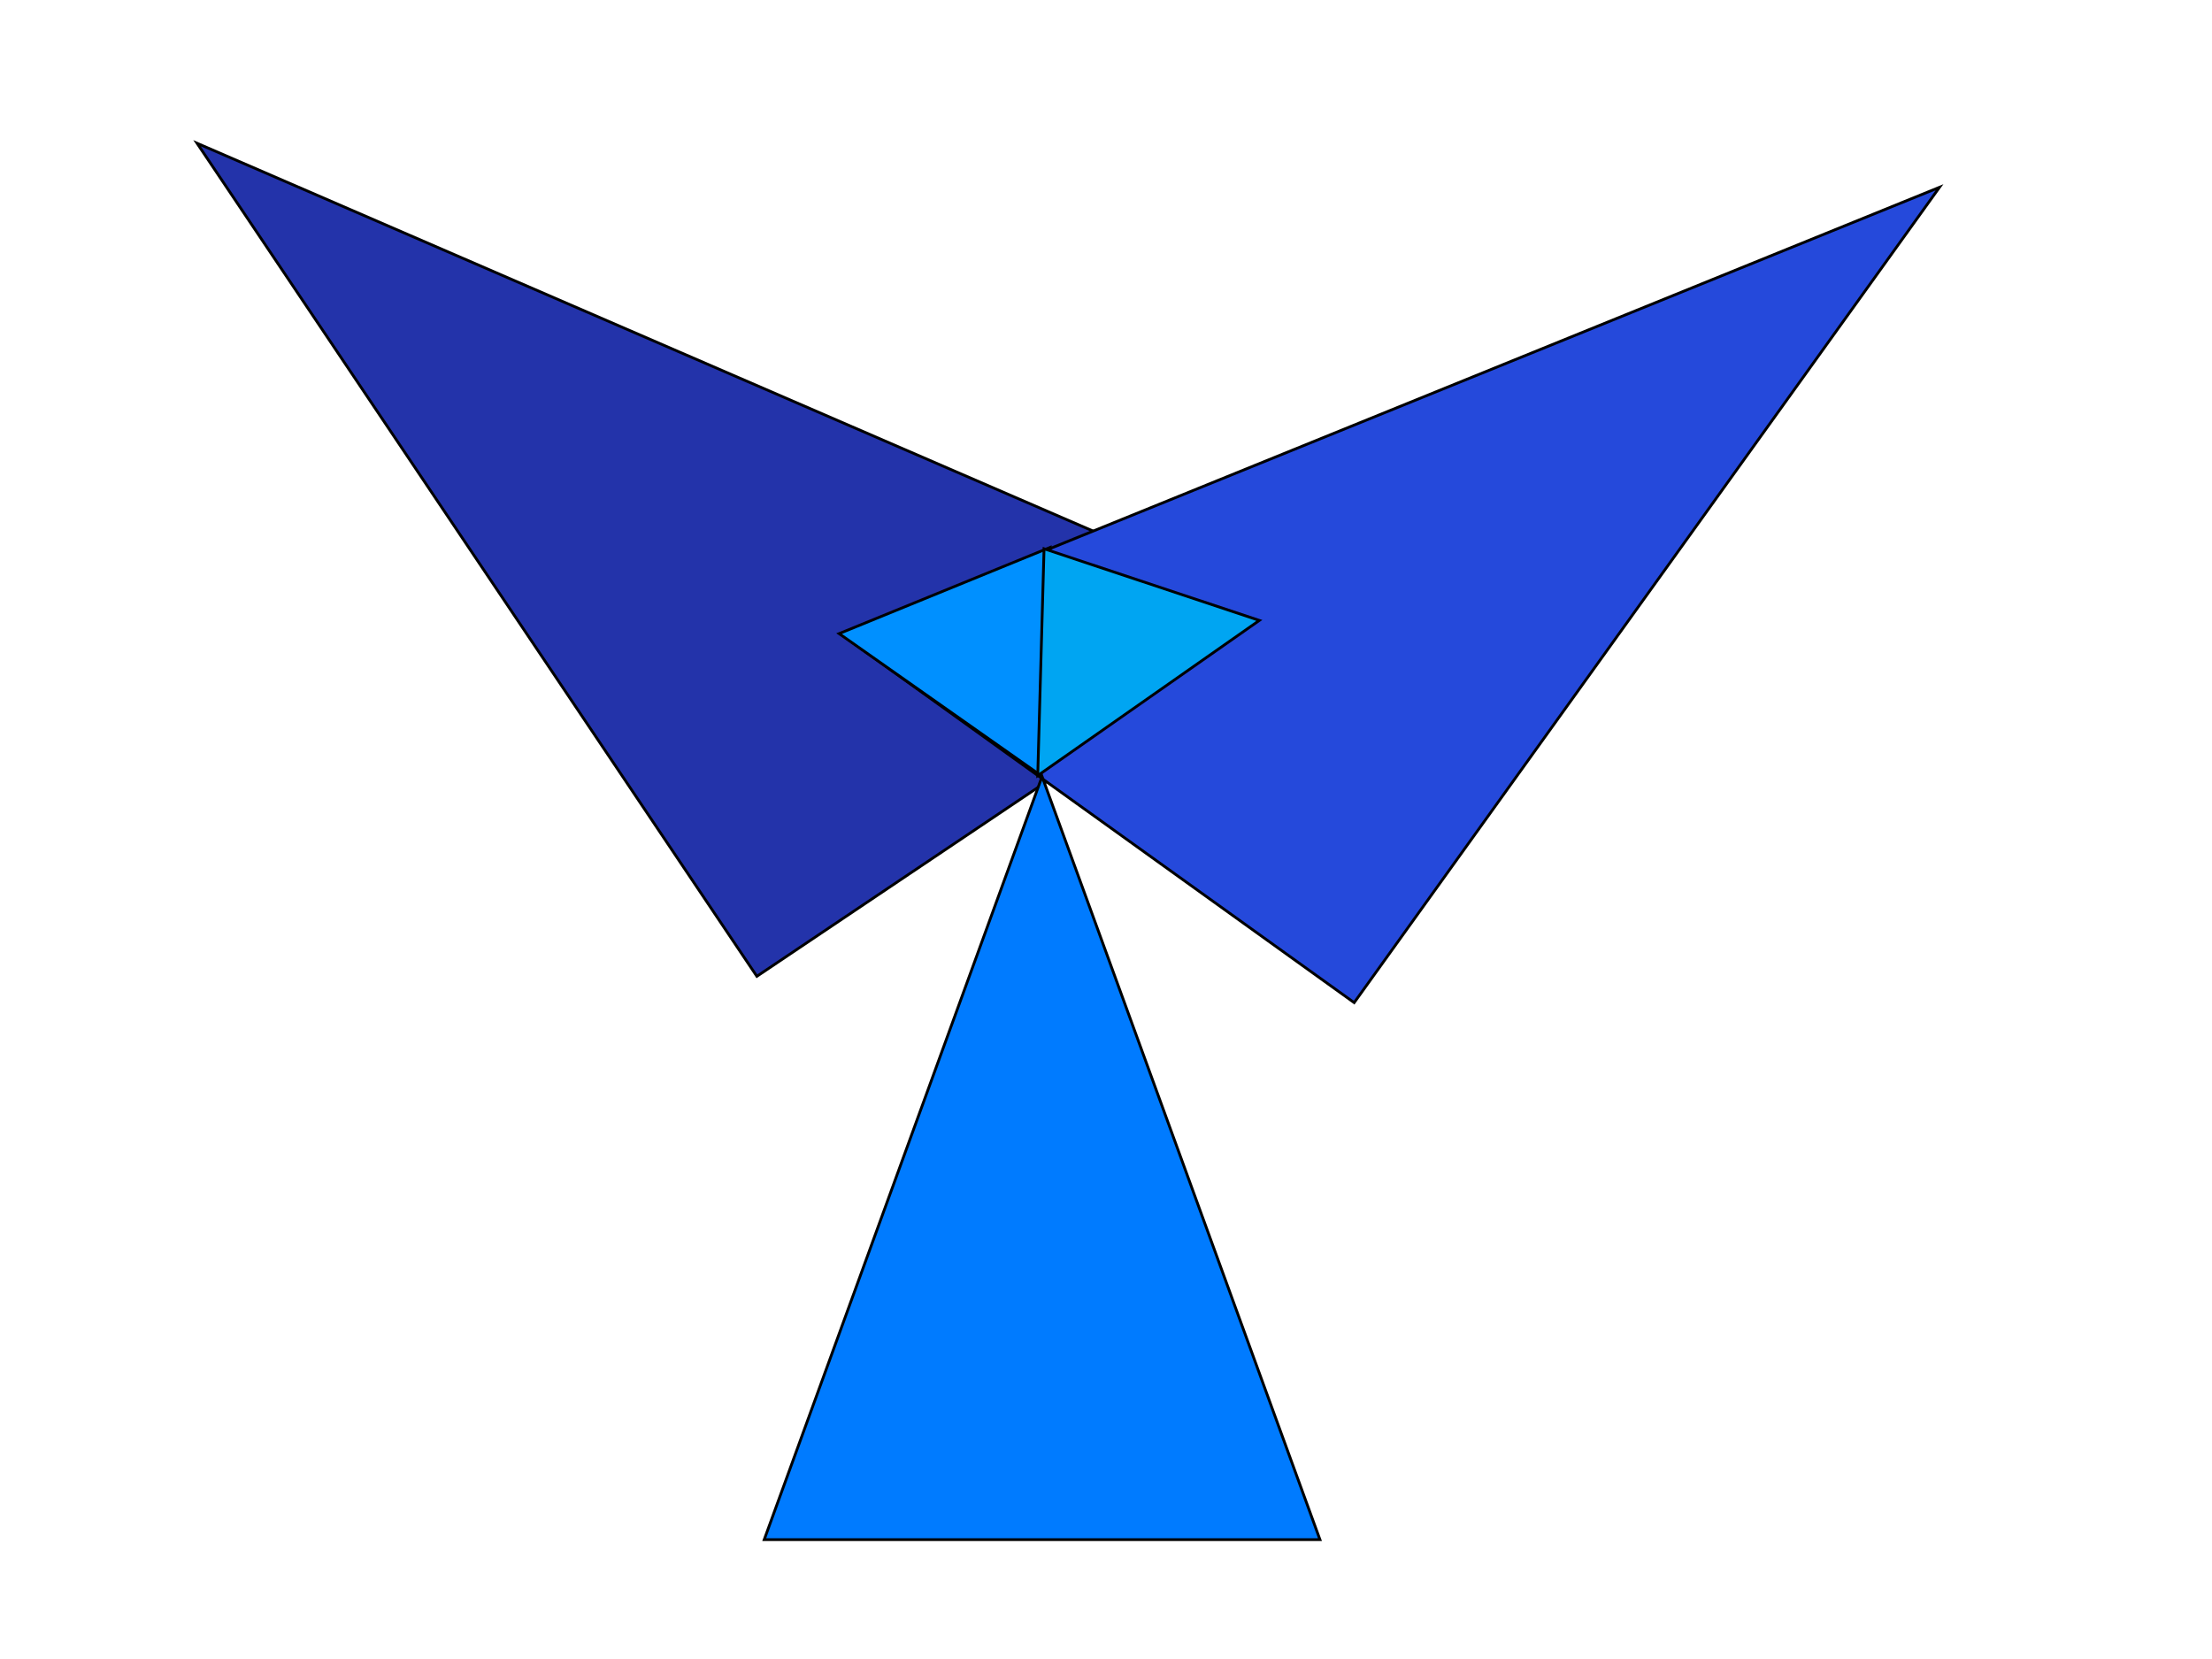
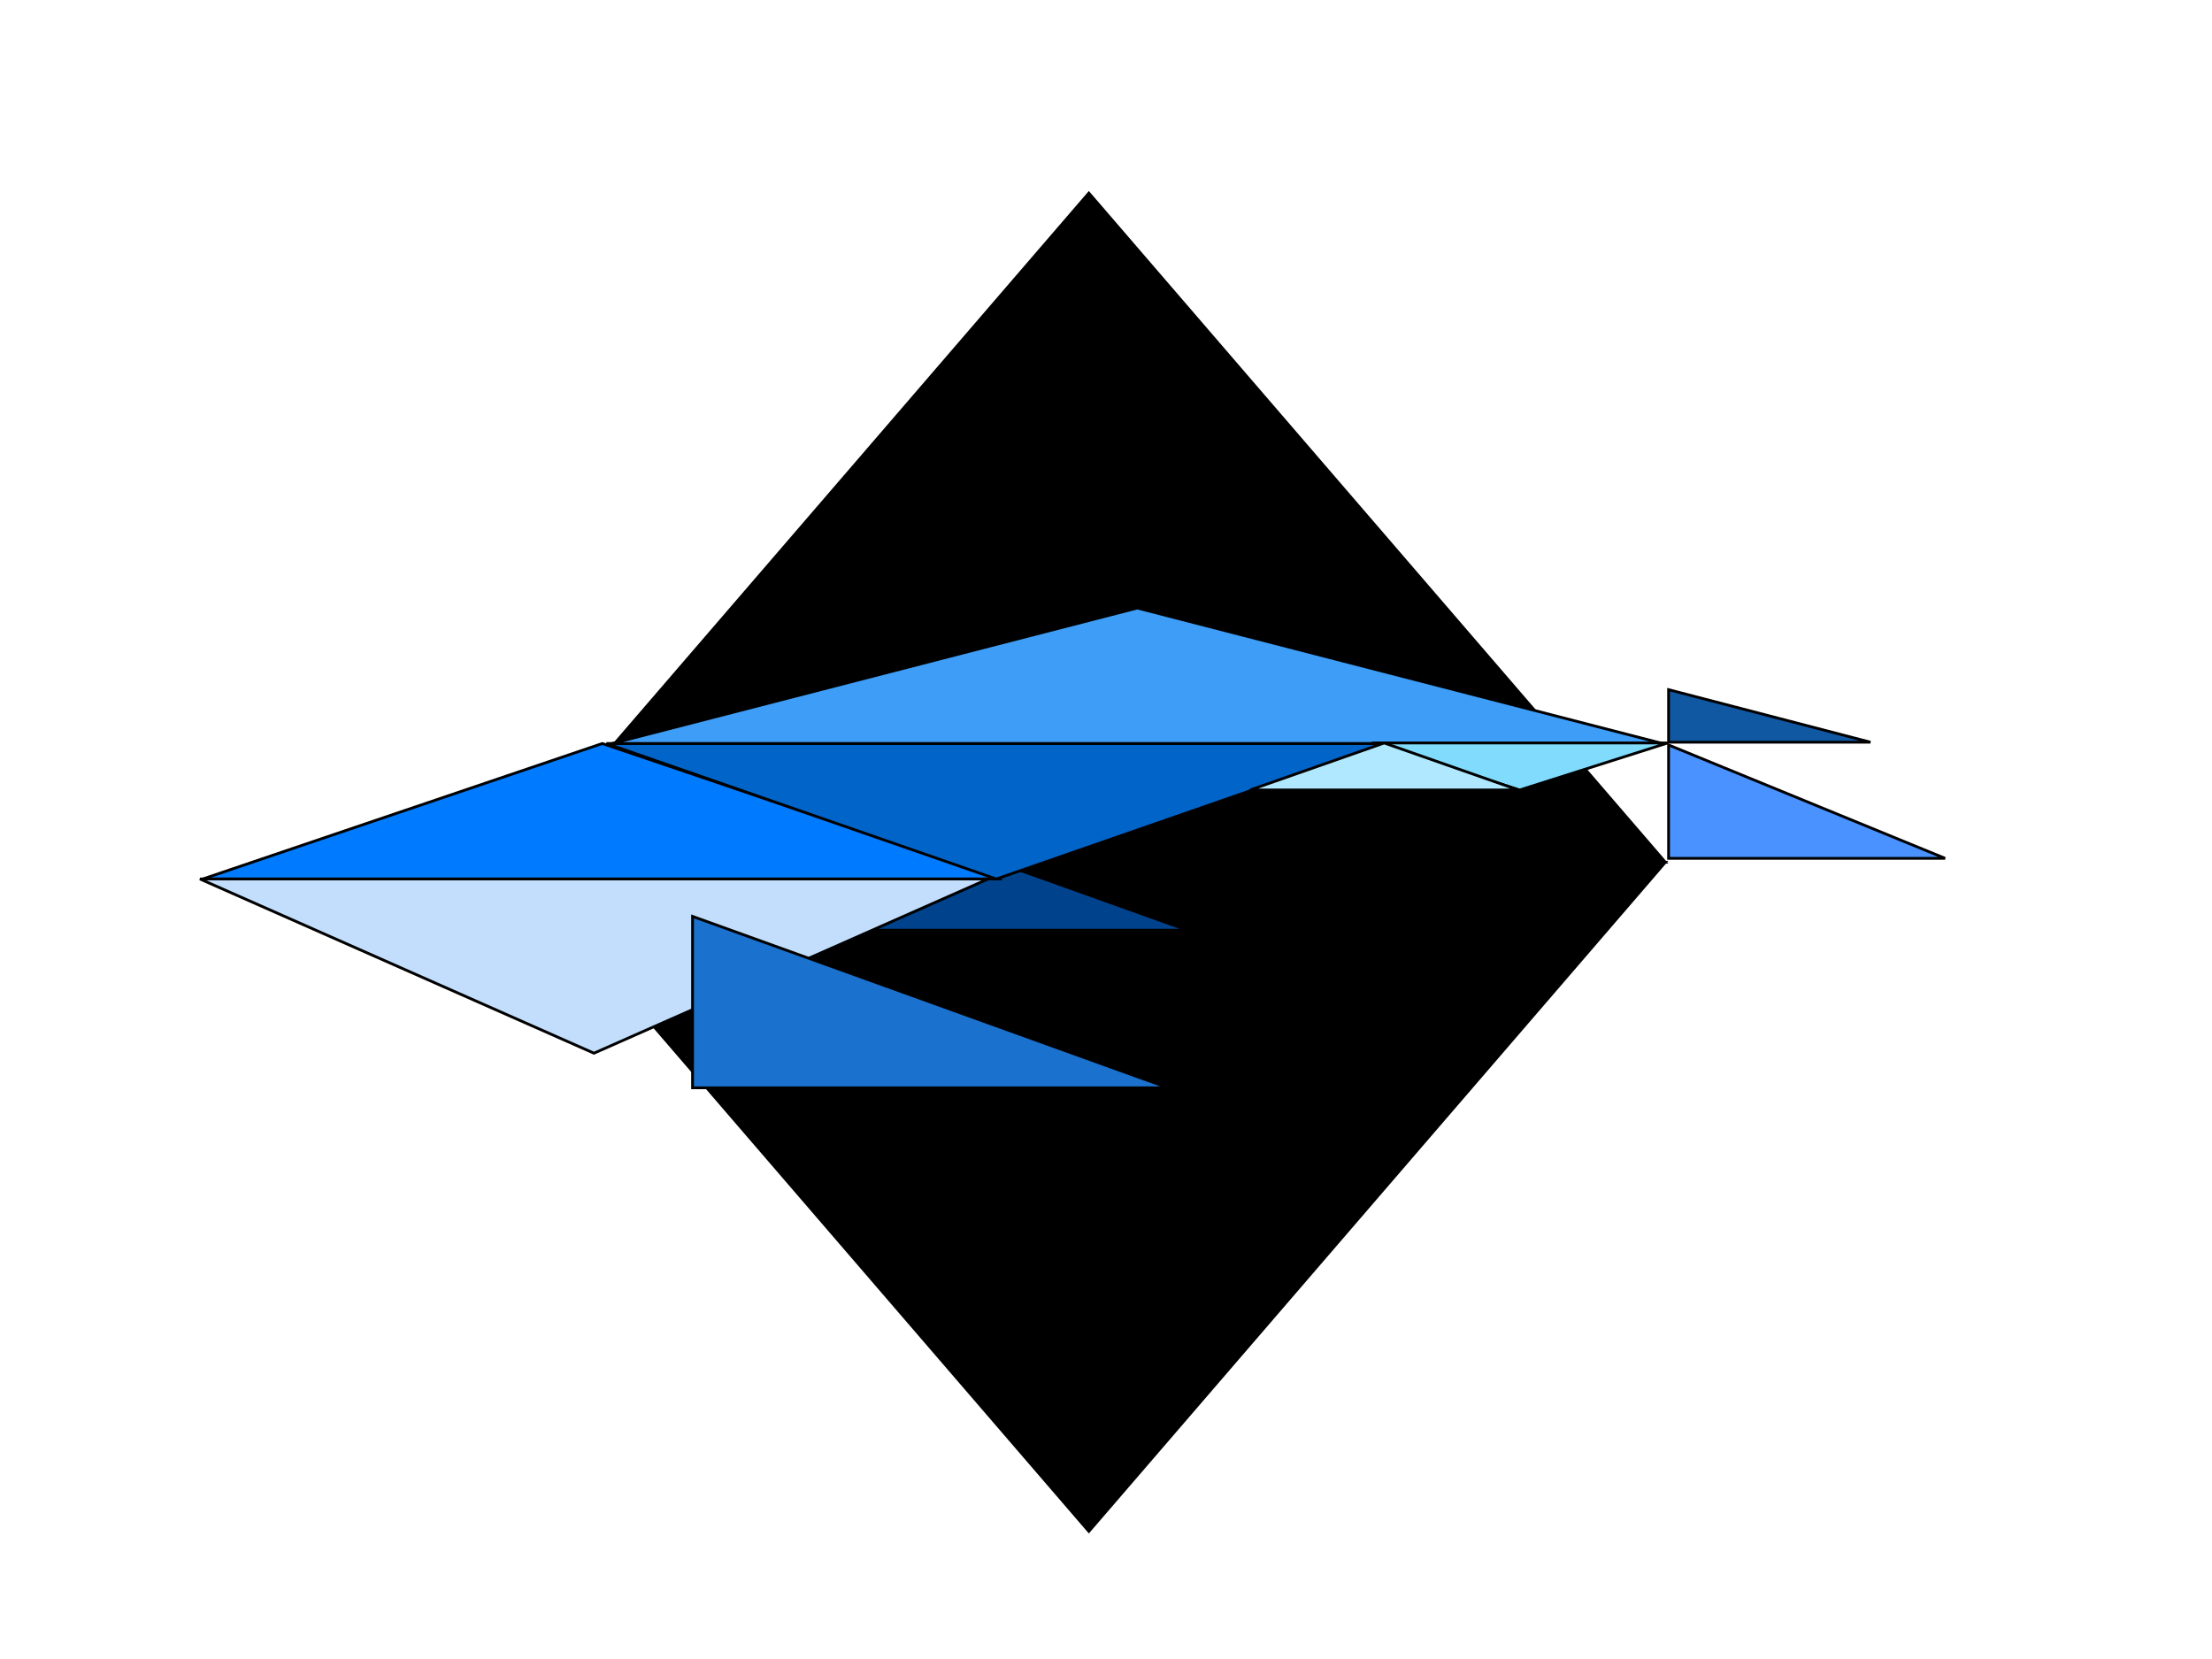
<svg xmlns="http://www.w3.org/2000/svg" width="800" height="600">
  <g id="Layer_1">
-     <path transform="rotate(-33.9019, 269.189, 137.471)" id="svg_31" d="m152.688,318.974l0,-363.005l233.003,363.005l-233.003,0z" stroke="#000" fill="#2333aa" />
-     <path transform="rotate(35.6744, 502.687, 148.471)" id="svg_35" d="m617.068,329.974l0,-363.005l-228.762,363.005l228.762,0z" stroke="#000" fill="#2549db" />
-     <path id="svg_3" d="m276.384,556.834l100.5,-276l100.5,276l-201,0z" stroke="#000" fill="#007bff" />
-     <path transform="rotate(35.1115, 359.852, 226.359)" id="svg_38" d="m315.349,261.07l44.503,-69.421l44.503,69.421l-89.006,0z" stroke="#000" fill="#0090ff" />
-     <path transform="rotate(-35, 396.489, 225.455)" id="svg_39" d="m347.562,258.403l48.927,-65.896l48.927,65.896l-97.854,0z" stroke="#000" fill="#00a5f2" />
+     <path id="svg_20" d="m185.3,311.833l208.5,-242l208.5,242l-417,0z" stroke="#000" fill="#000000" />
+     <path transform="rotate(180, 393.8, 432.833)" id="svg_19" d="m185.3,553.833l208.5,-242l208.5,242l-417,0z" stroke="#000" fill="#000000" />
+     <path id="svg_14" d="m278.47,336.425l0,-54l151,54l-151,0z" stroke="#000" fill="#00438c" />
+     <path id="svg_1" d="m73.32,317.902l144.5,-49l144.5,49l-289,0z" stroke="#000" fill="#007bff" />
+     <path transform="rotate(180, 214.82, 349.402)" id="svg_3" d="m72.32,380.902l142.5,-63l142.5,63l-285,0z" stroke="#000" fill="#c2defc" />
+     <path transform="rotate(180, 360.32, 293.402)" id="svg_4" d="m219.32,317.902l141,-49l141,49l-282,0z" stroke="#000" fill="#0064c9" />
+     <path id="svg_9" d="m250.47,393.425l0,-62l172,62l-172,0z" stroke="#000" fill="#1a71ce" />
+     <path id="svg_11" d="m603.47,268.425l0,-19l73,19l-73,0z" stroke="#000" fill="#1158a3" />
+     <path id="svg_10" d="m603.47,310.425l0,-41l100,41l-100,0z" stroke="#000" fill="#4992ff" />
+     <path transform="rotate(180, 411.32, 244.402)" id="svg_13" d="m221.32,219.902l190,49l190,-49l-380,0z" stroke="#000" fill="#3d9df7" />
+     <path id="svg_15" d="m496.115,268.713l53.5,17l53.5,-17l-107,0z" stroke="#000" fill="#80dbfc" />
+     <path id="svg_16" d="m452.115,285.713l48.5,-17l48.5,17l-97,0z" stroke="#000" fill="#afe8ff" />
  </g>
</svg>
